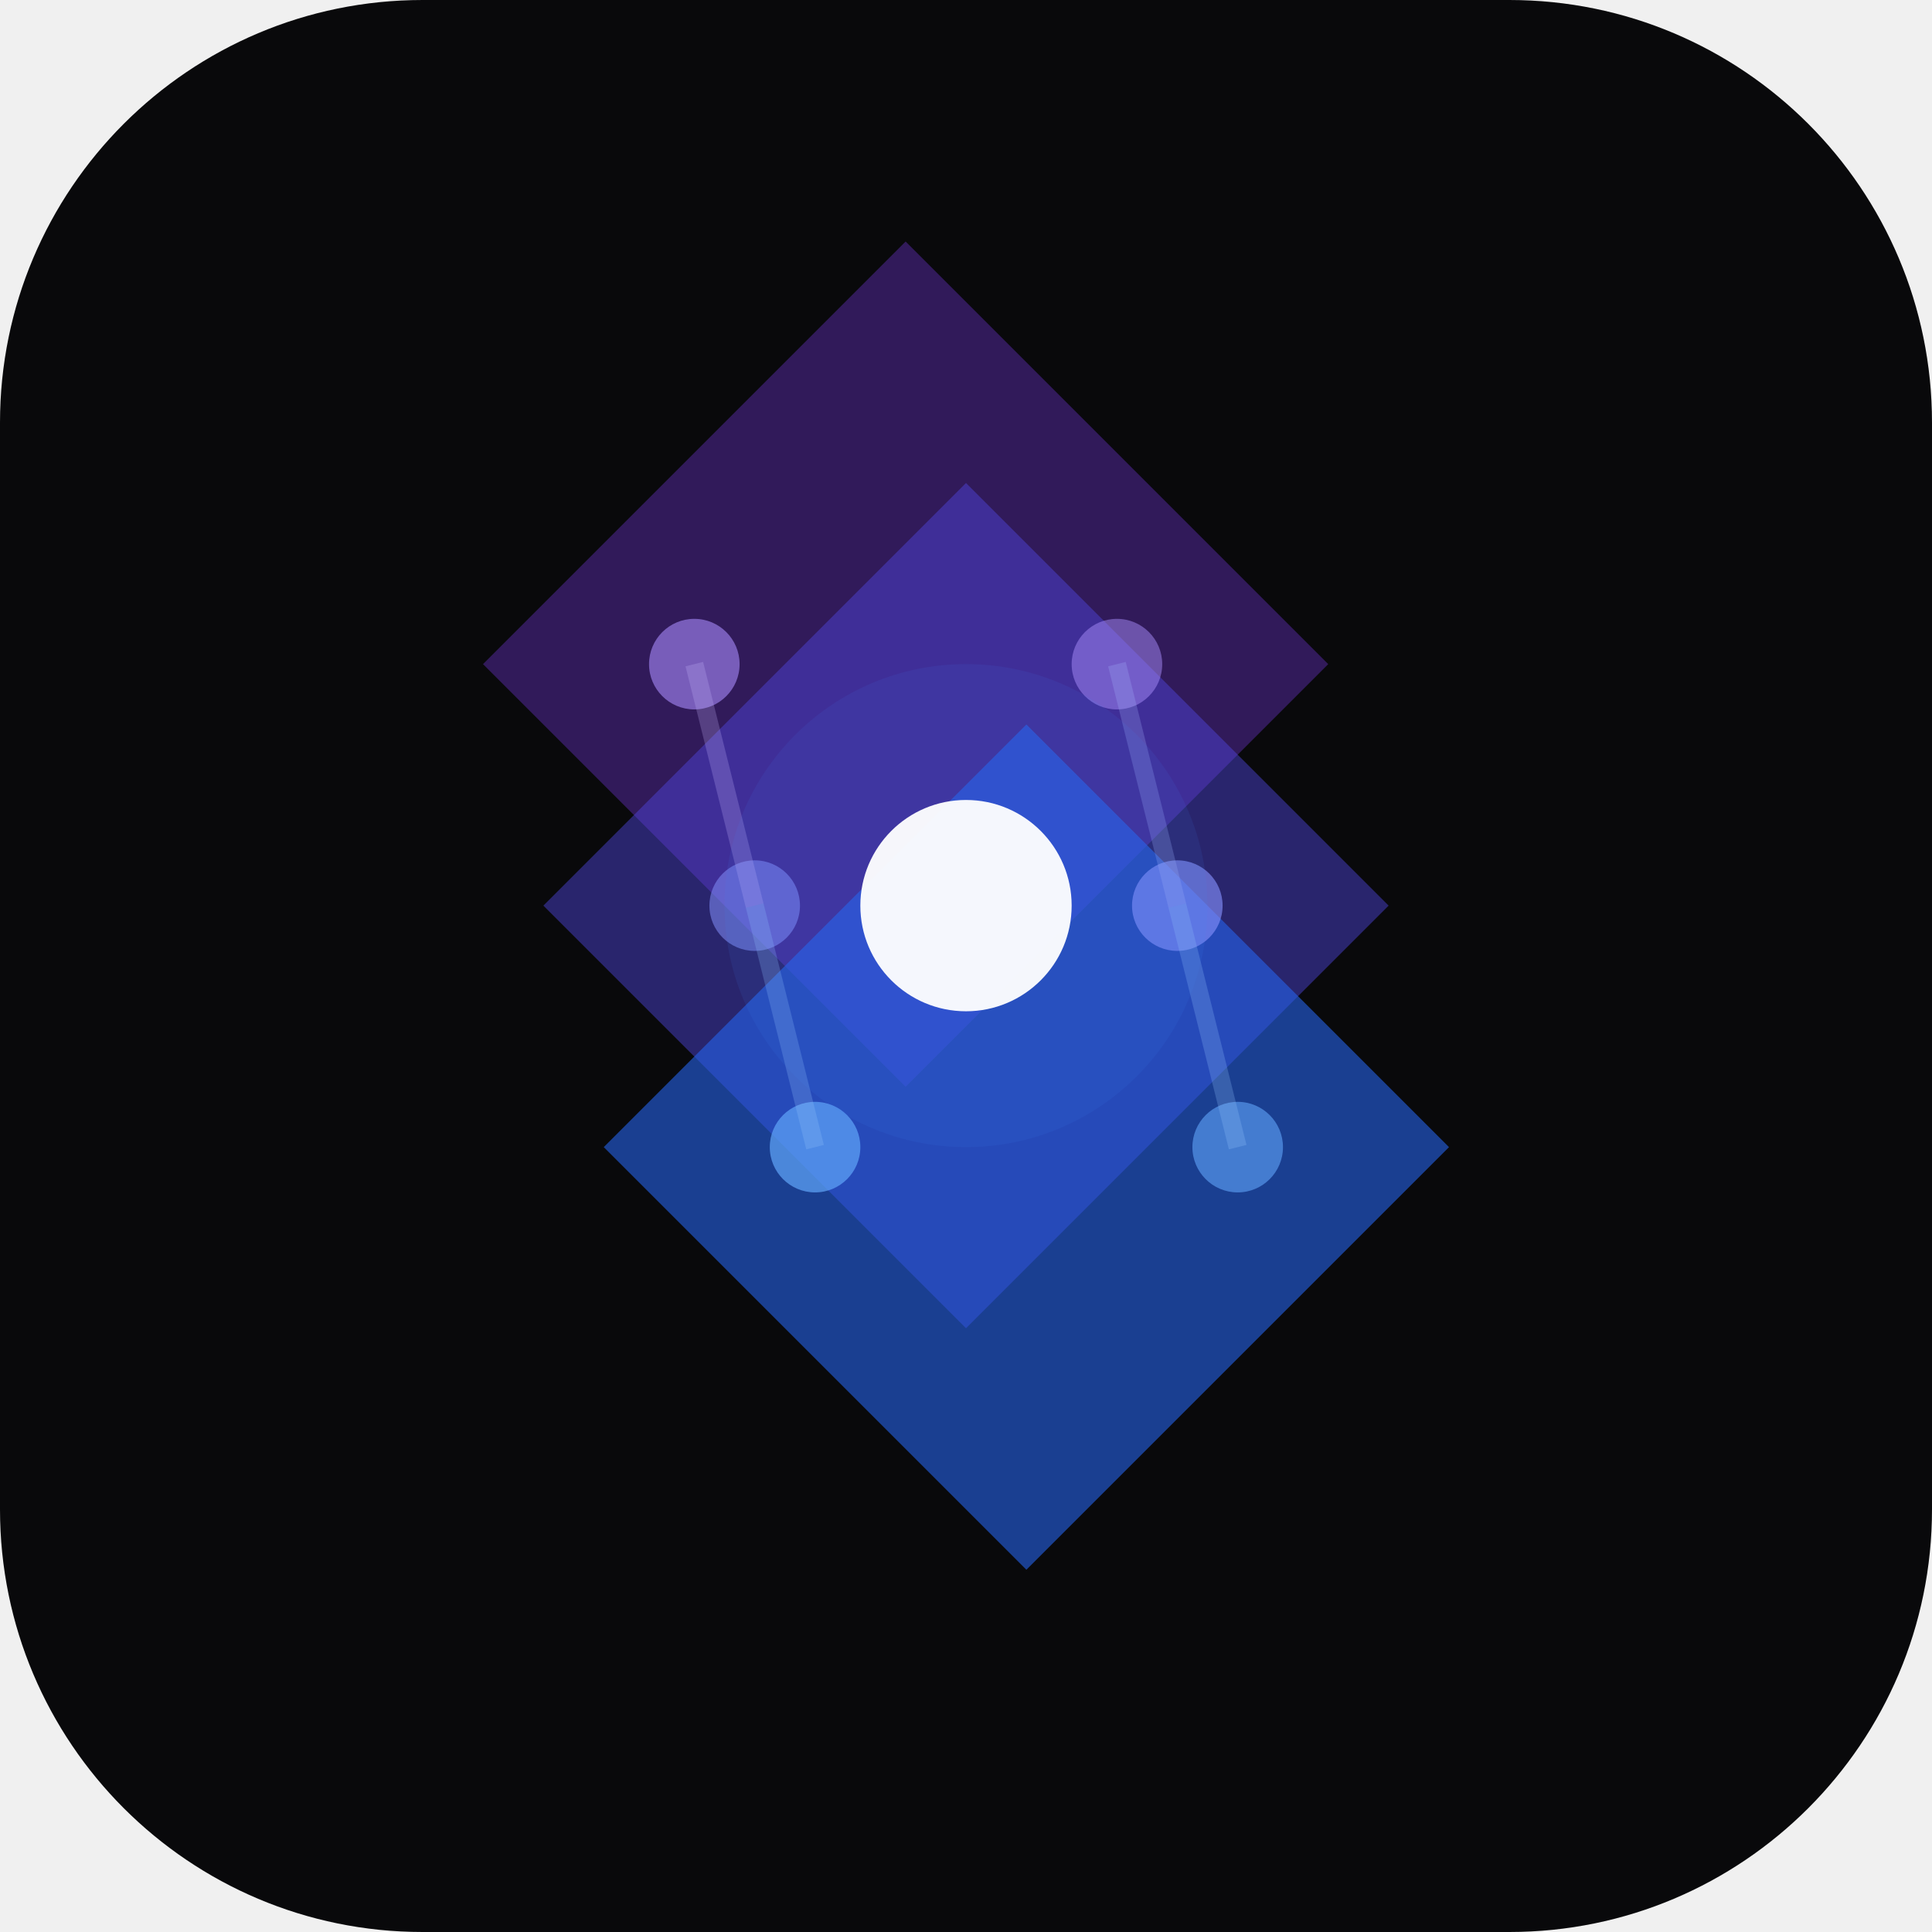
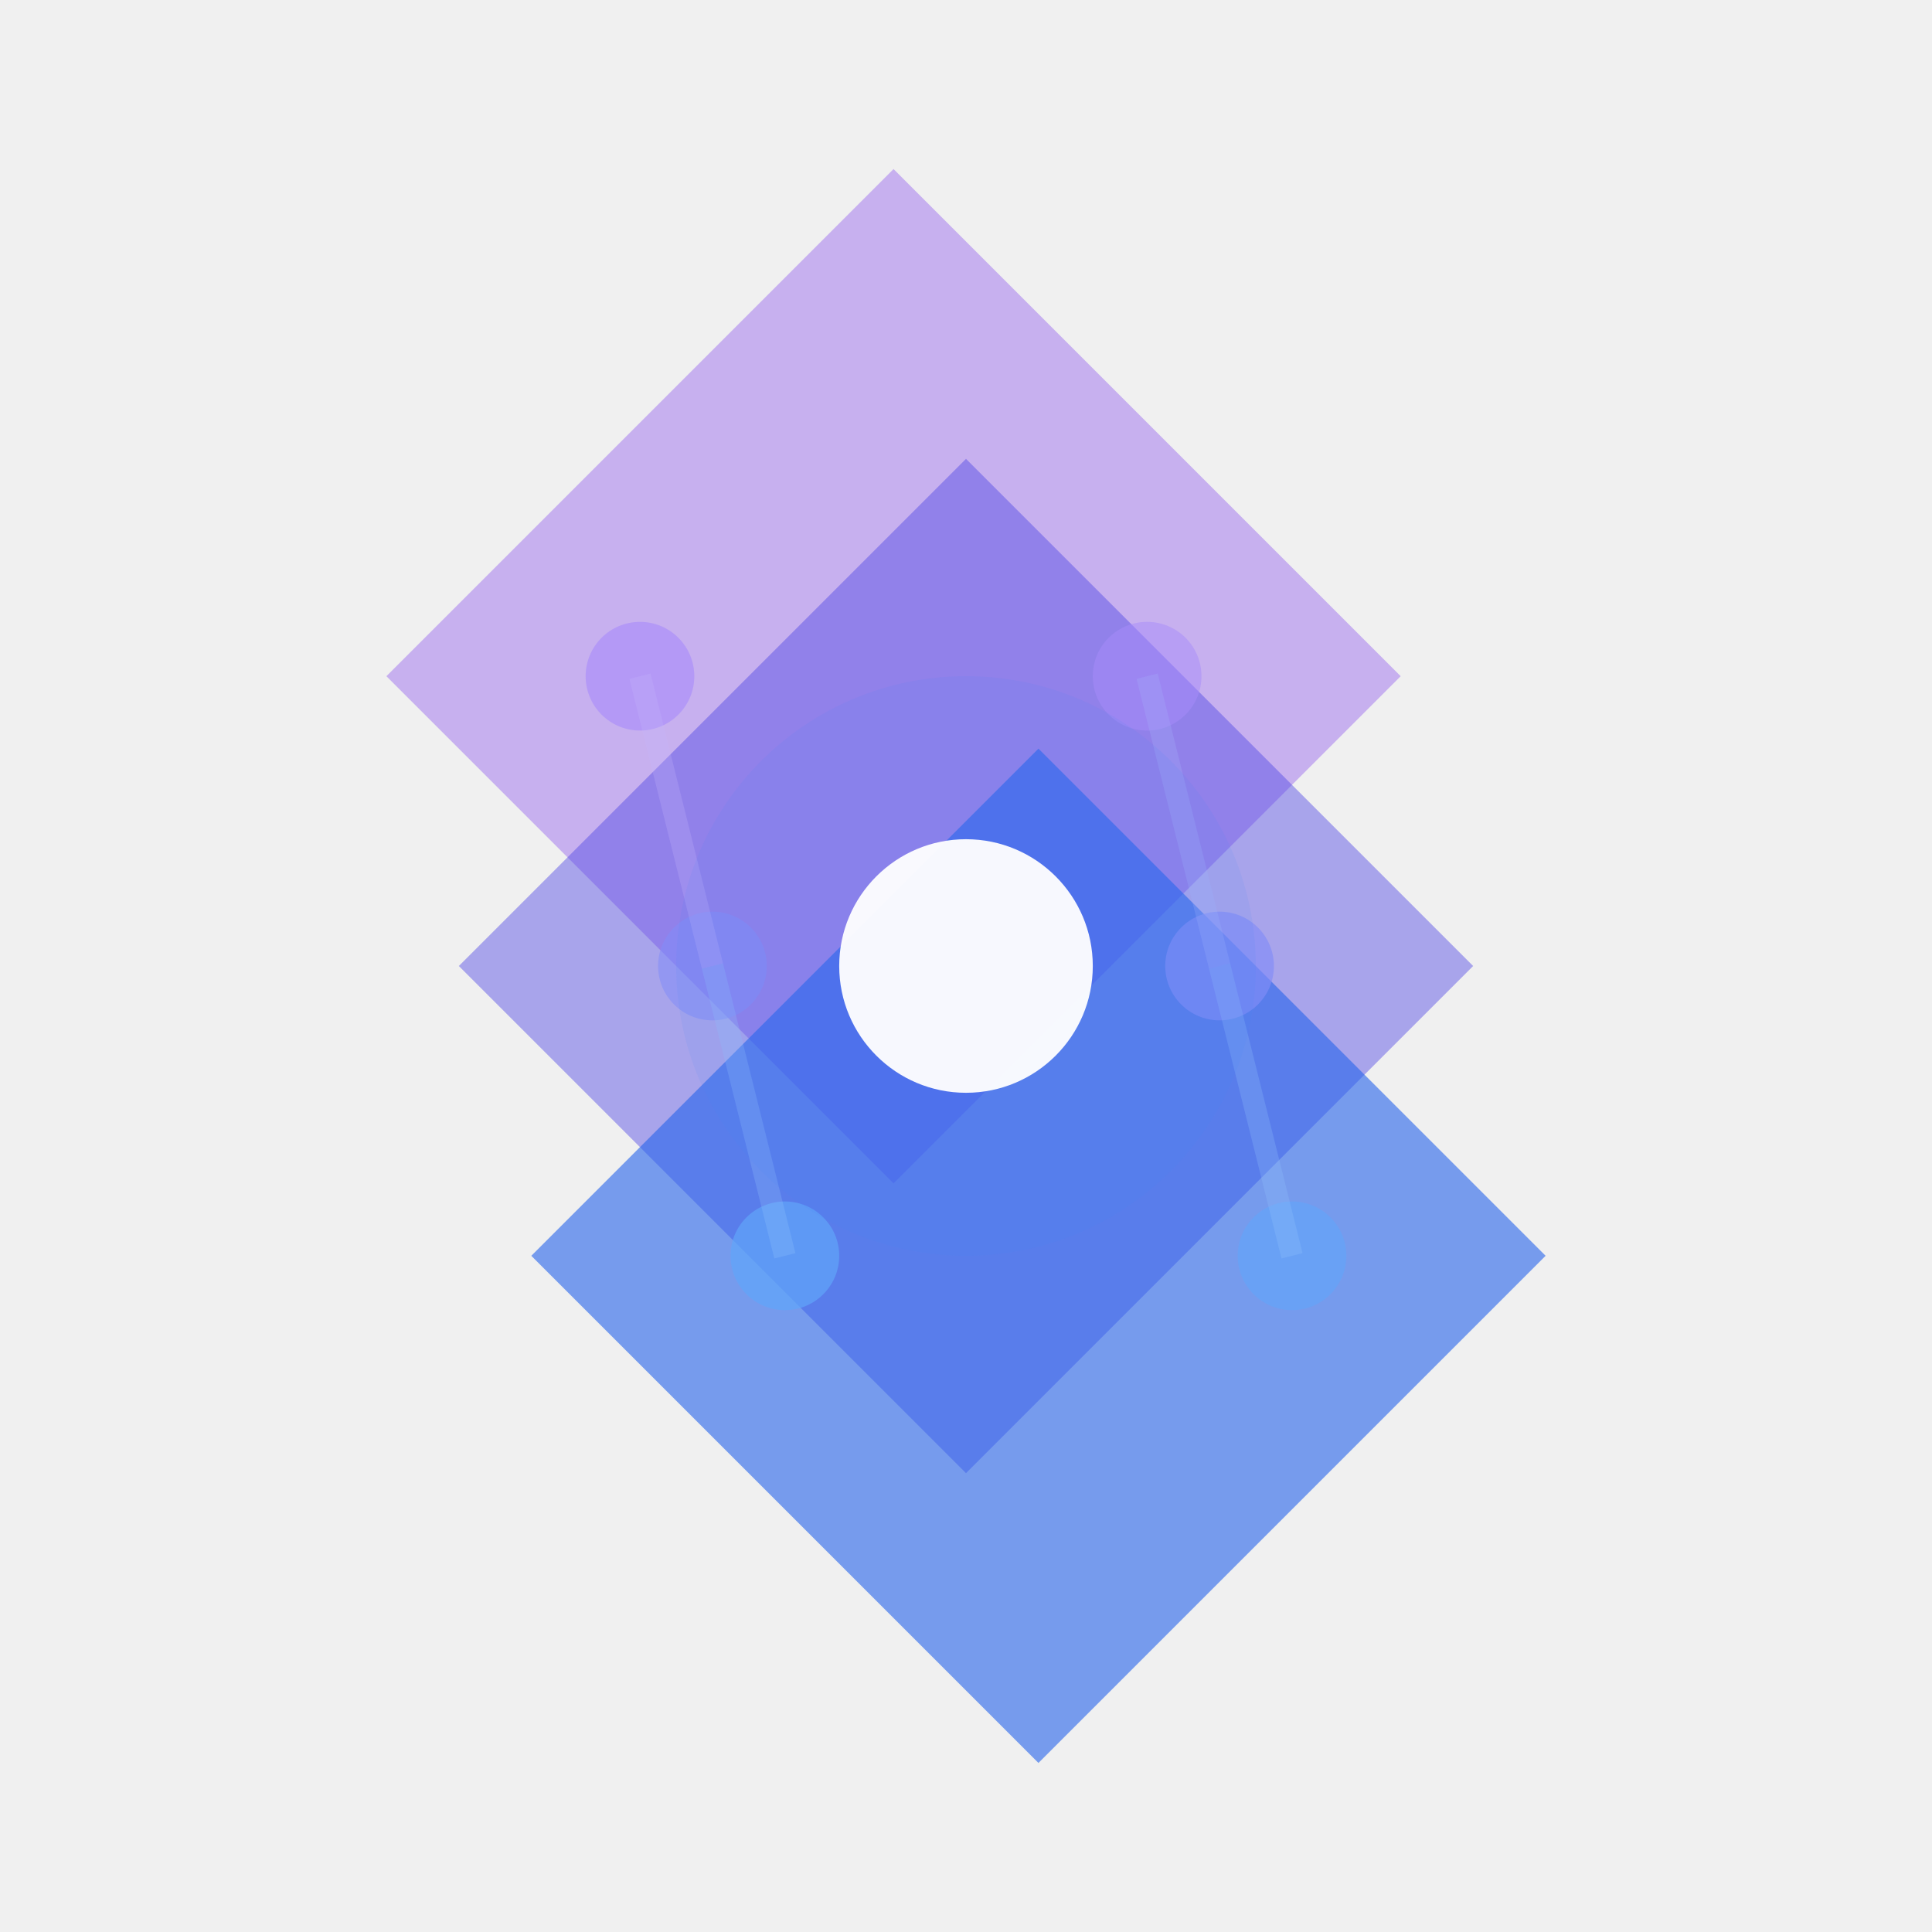
<svg xmlns="http://www.w3.org/2000/svg" viewBox="0 0 64 64">
-   <rect width="64" height="64" rx="14" fill="#09090b" />
-   <polygon points="30,8 44,22 30,36 16,22" fill="#7c3aed" opacity="0.35" />
-   <polygon points="32,16 46,30 32,44 18,30" fill="#4f46e5" opacity="0.45" />
-   <polygon points="34,24 48,38 34,52 20,38" fill="#2563eb" opacity="0.6" />
-   <circle cx="23" cy="22" r="1.5" fill="#a78bfa" opacity="0.6" />
-   <circle cx="37" cy="22" r="1.5" fill="#a78bfa" opacity="0.5" />
-   <circle cx="39" cy="30" r="1.5" fill="#818cf8" opacity="0.65" />
-   <circle cx="25" cy="30" r="1.5" fill="#818cf8" opacity="0.55" />
-   <circle cx="27" cy="38" r="1.5" fill="#60a5fa" opacity="0.7" />
-   <circle cx="41" cy="38" r="1.5" fill="#60a5fa" opacity="0.6" />
-   <line x1="23" y1="22" x2="25" y2="30" stroke="#c4b5fd" stroke-width="0.6" opacity="0.25" />
-   <line x1="37" y1="22" x2="39" y2="30" stroke="#a5b4fc" stroke-width="0.6" opacity="0.25" />
-   <line x1="25" y1="30" x2="27" y2="38" stroke="#93c5fd" stroke-width="0.6" opacity="0.25" />
-   <line x1="39" y1="30" x2="41" y2="38" stroke="#93c5fd" stroke-width="0.6" opacity="0.25" />
-   <circle cx="32" cy="30" r="8" fill="#3b82f6" opacity="0.1" />
-   <circle cx="32" cy="30" r="3.5" fill="#fff" opacity="0.95" />
+   <g transform="translate(32, 32) scale(1.2) translate(-32, -30)">
+     <polygon points="30,8 44,22 30,36 16,22" fill="#7c3aed" opacity="0.35" />
+     <polygon points="32,16 46,30 32,44 18,30" fill="#4f46e5" opacity="0.45" />
+     <polygon points="34,24 48,38 34,52 20,38" fill="#2563eb" opacity="0.6" />
+     <circle cx="23" cy="22" r="1.5" fill="#a78bfa" opacity="0.6" />
+     <circle cx="37" cy="22" r="1.5" fill="#a78bfa" opacity="0.5" />
+     <circle cx="39" cy="30" r="1.5" fill="#818cf8" opacity="0.65" />
+     <circle cx="25" cy="30" r="1.5" fill="#818cf8" opacity="0.55" />
+     <circle cx="27" cy="38" r="1.5" fill="#60a5fa" opacity="0.7" />
+     <circle cx="41" cy="38" r="1.5" fill="#60a5fa" opacity="0.6" />
+     <line x1="23" y1="22" x2="25" y2="30" stroke="#c4b5fd" stroke-width="0.6" opacity="0.25" />
+     <line x1="37" y1="22" x2="39" y2="30" stroke="#a5b4fc" stroke-width="0.6" opacity="0.25" />
+     <line x1="25" y1="30" x2="27" y2="38" stroke="#93c5fd" stroke-width="0.6" opacity="0.25" />
+     <line x1="39" y1="30" x2="41" y2="38" stroke="#93c5fd" stroke-width="0.6" opacity="0.25" />
+     <circle cx="32" cy="30" r="8" fill="#3b82f6" opacity="0.1" />
+     <circle cx="32" cy="30" r="3.5" fill="#fff" opacity="0.95" />
+   </g>
</svg>
